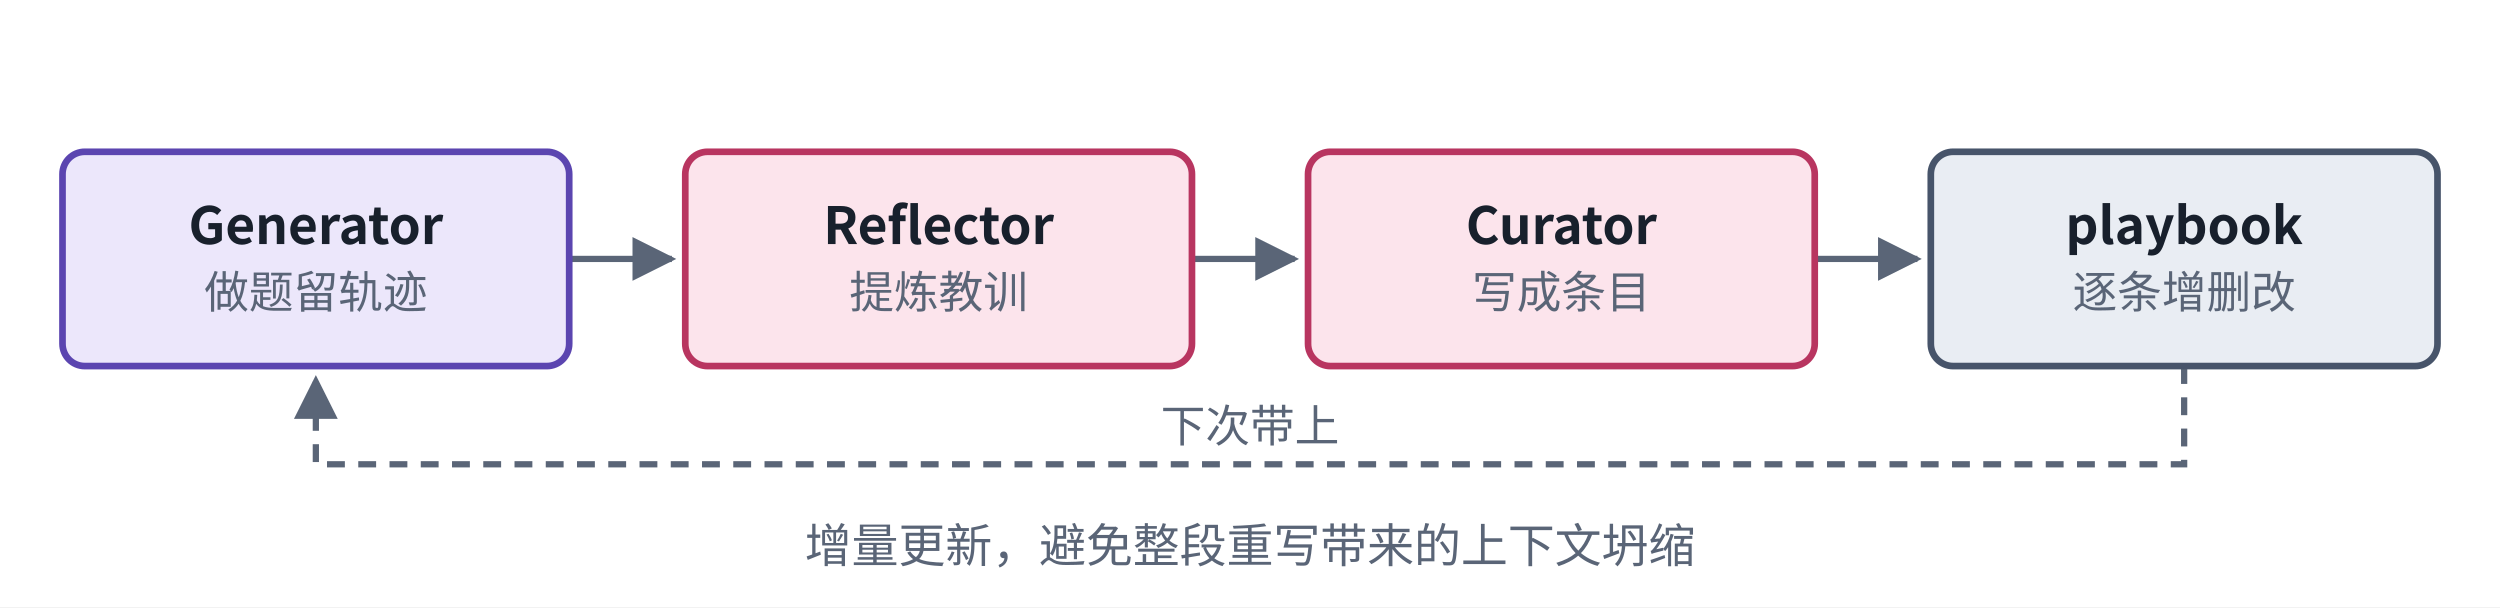
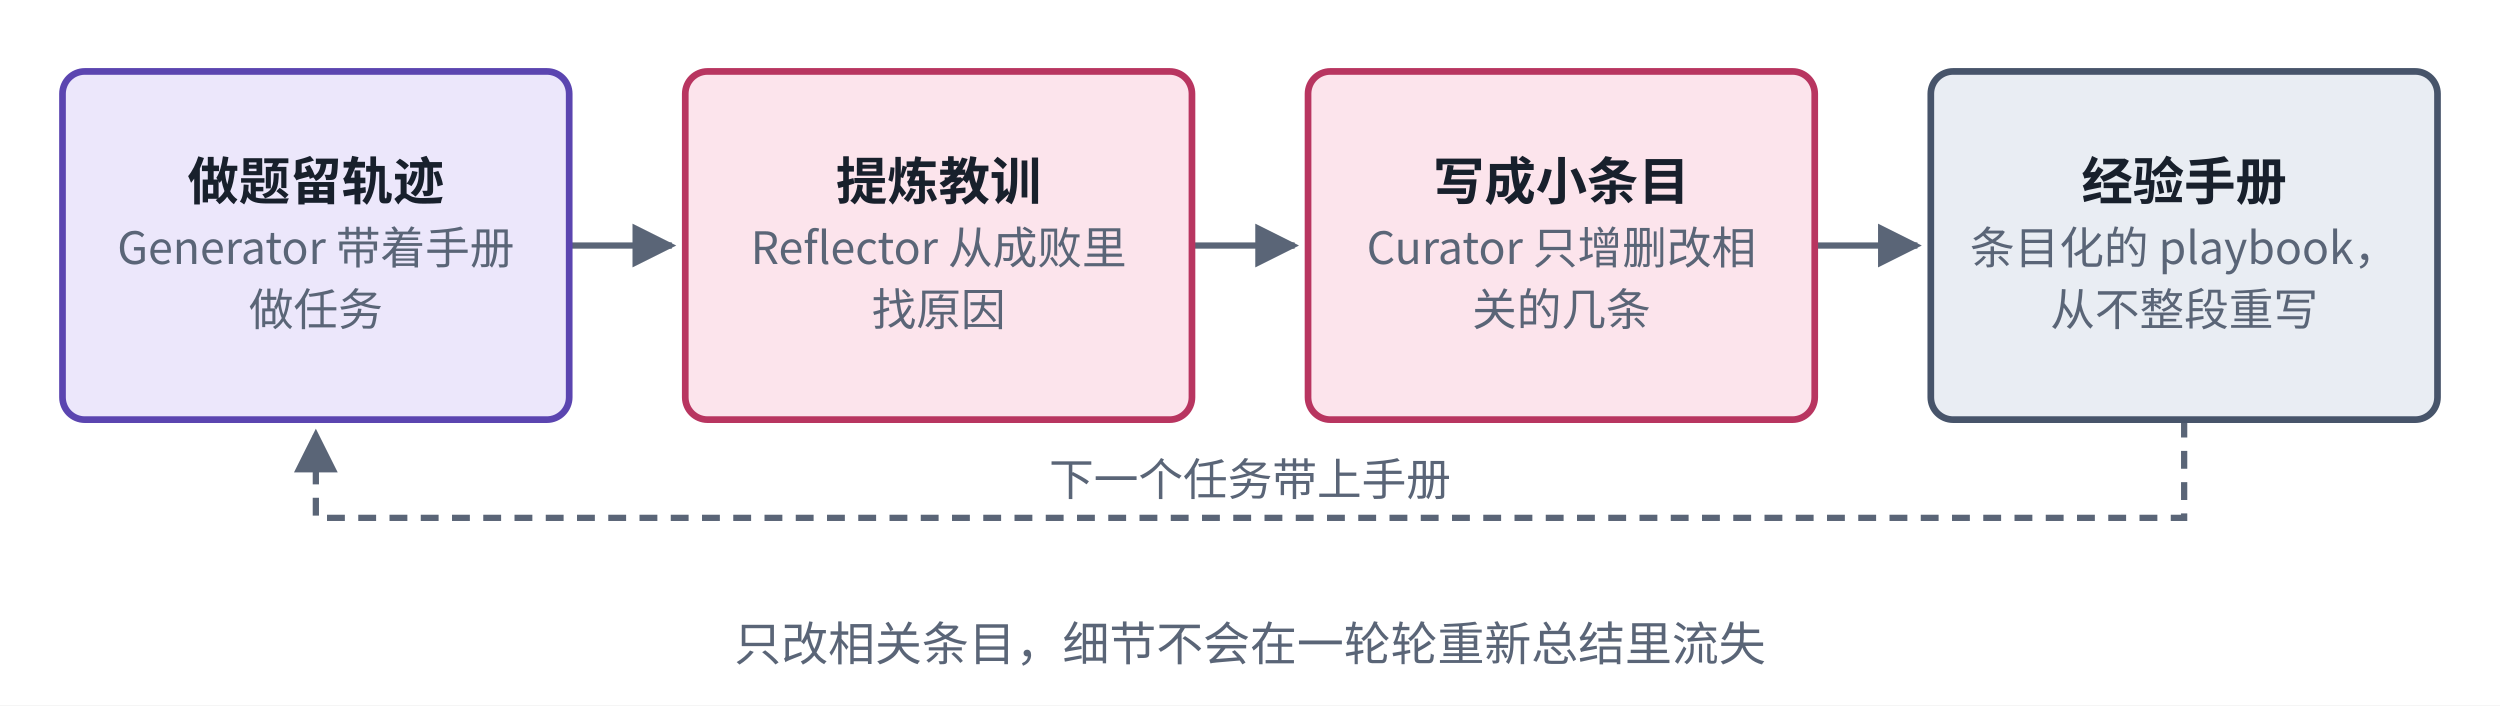
- <svg xmlns="http://www.w3.org/2000/svg" viewBox="0 0 560 136" width="560" height="136" role="img" aria-label="ACE 结构">
+ <svg xmlns="http://www.w3.org/2000/svg" viewBox="0 0 560 158" width="560" height="158" role="img" aria-label="ACE 结构">
  <defs>
    <marker id="ah-carde3" viewBox="0 0 10 10" refX="9" refY="5" markerWidth="7" markerHeight="7" orient="auto-start-reverse">
      <path d="M0,0 L10,5 L0,10 z" fill="#5A6577" />
    </marker>
  </defs>
-   <rect x="0" y="0" width="560" height="136" fill="#ffffff" />
-   <path d="M127.5,58 L150.5,58" fill="none" stroke="#5A6577" stroke-width="1.4" marker-end="url(#ah-carde3)" />
-   <path d="M267,58 L290,58" fill="none" stroke="#5A6577" stroke-width="1.4" marker-end="url(#ah-carde3)" />
-   <path d="M406.5,58 L429.5,58" fill="none" stroke="#5A6577" stroke-width="1.4" marker-end="url(#ah-carde3)" />
-   <path d="M489.25,82 L489.25,104 L70.75,104 L70.75,85" fill="none" stroke="#5A6577" stroke-width="1.4" stroke-dasharray="4 3" marker-end="url(#ah-carde3)" />
-   <rect x="14" y="34" width="113.5" height="48" rx="5" fill="#ECE7FB" stroke="#5B45B0" stroke-width="1.5" />
-   <rect x="153.5" y="34" width="113.5" height="48" rx="5" fill="#FCE4EC" stroke="#B83560" stroke-width="1.5" />
-   <rect x="293" y="34" width="113.5" height="48" rx="5" fill="#FCE4EC" stroke="#B83560" stroke-width="1.5" />
-   <rect x="432.5" y="34" width="113.5" height="48" rx="5" fill="#E9EDF3" stroke="#47546A" stroke-width="1.5" />
-   <text x="70.75" y="54.665" text-anchor="middle" font-size="11.5" font-weight="600" fill="#18202C" font-family="PingFang SC, Noto Sans CJK SC, Microsoft YaHei, sans-serif">Generator</text>
-   <text x="70.75" y="69.035" text-anchor="middle" font-size="10" font-weight="400" fill="#5A6577" font-family="PingFang SC, Noto Sans CJK SC, Microsoft YaHei, sans-serif">做题留轨迹</text>
-   <text x="210.25" y="54.665" text-anchor="middle" font-size="11.5" font-weight="600" fill="#18202C" font-family="PingFang SC, Noto Sans CJK SC, Microsoft YaHei, sans-serif">Reflector</text>
-   <text x="210.25" y="69.035" text-anchor="middle" font-size="10" font-weight="400" fill="#5A6577" font-family="PingFang SC, Noto Sans CJK SC, Microsoft YaHei, sans-serif">提炼教训</text>
-   <text x="349.75" y="54.665" text-anchor="middle" font-size="11.5" font-weight="600" fill="#18202C" font-family="PingFang SC, Noto Sans CJK SC, Microsoft YaHei, sans-serif">Curator</text>
-   <text x="349.75" y="69.035" text-anchor="middle" font-size="10" font-weight="400" fill="#5A6577" font-family="PingFang SC, Noto Sans CJK SC, Microsoft YaHei, sans-serif">写成条目</text>
-   <text x="489.25" y="54.665" text-anchor="middle" font-size="11.5" font-weight="600" fill="#18202C" font-family="PingFang SC, Noto Sans CJK SC, Microsoft YaHei, sans-serif">playbook</text>
-   <text x="489.25" y="69.035" text-anchor="middle" font-size="10" font-weight="400" fill="#5A6577" font-family="PingFang SC, Noto Sans CJK SC, Microsoft YaHei, sans-serif">逐条增删改</text>
-   <text x="280" y="99" text-anchor="middle" font-size="10" font-weight="400" fill="#5A6577" font-family="PingFang SC, Noto Sans CJK SC, Microsoft YaHei, sans-serif" style="paint-order:stroke;stroke-width:4px;stroke-linejoin:round" stroke="#ffffff">下次带上</text>
-   <text x="280" y="126" text-anchor="middle" font-size="10.5" font-weight="500" fill="#5A6577" font-family="PingFang SC, Noto Sans CJK SC, Microsoft YaHei, sans-serif">增量更新，避免整段重写带来的上下文坍缩</text>
+   <rect x="0" y="0" width="560" height="158" fill="#ffffff" />
+   <path d="M127.5,55 L150.5,55" fill="none" stroke="#5A6577" stroke-width="1.4" marker-end="url(#ah-carde3)" />
+   <path d="M267,55 L290,55" fill="none" stroke="#5A6577" stroke-width="1.4" marker-end="url(#ah-carde3)" />
+   <path d="M406.5,55 L429.5,55" fill="none" stroke="#5A6577" stroke-width="1.4" marker-end="url(#ah-carde3)" />
+   <path d="M489.25,94 L489.25,116 L70.75,116 L70.75,97" fill="none" stroke="#5A6577" stroke-width="1.4" stroke-dasharray="4 3" marker-end="url(#ah-carde3)" />
+   <rect x="14" y="16" width="113.5" height="78" rx="5" fill="#ECE7FB" stroke="#5B45B0" stroke-width="1.5" />
+   <rect x="153.5" y="16" width="113.5" height="78" rx="5" fill="#FCE4EC" stroke="#B83560" stroke-width="1.5" />
+   <rect x="293" y="16" width="113.5" height="78" rx="5" fill="#FCE4EC" stroke="#B83560" stroke-width="1.5" />
+   <rect x="432.5" y="16" width="113.5" height="78" rx="5" fill="#E9EDF3" stroke="#47546A" stroke-width="1.5" />
+   <text x="70.75" y="44.765" text-anchor="middle" font-size="11.5" font-weight="600" fill="#18202C" font-family="PingFang SC, Noto Sans CJK SC, Microsoft YaHei, sans-serif">做题留轨迹</text>
+   <text x="70.75" y="59.135" text-anchor="middle" font-size="10" font-weight="400" fill="#5A6577" font-family="PingFang SC, Noto Sans CJK SC, Microsoft YaHei, sans-serif">Generator 带着手册</text>
+   <text x="70.75" y="72.935" text-anchor="middle" font-size="10" font-weight="400" fill="#5A6577" font-family="PingFang SC, Noto Sans CJK SC, Microsoft YaHei, sans-serif">做任务</text>
+   <text x="210.25" y="44.765" text-anchor="middle" font-size="11.5" font-weight="600" fill="#18202C" font-family="PingFang SC, Noto Sans CJK SC, Microsoft YaHei, sans-serif">提炼教训</text>
+   <text x="210.25" y="59.135" text-anchor="middle" font-size="10" font-weight="400" fill="#5A6577" font-family="PingFang SC, Noto Sans CJK SC, Microsoft YaHei, sans-serif">Reflector 从成败里</text>
+   <text x="210.25" y="72.935" text-anchor="middle" font-size="10" font-weight="400" fill="#5A6577" font-family="PingFang SC, Noto Sans CJK SC, Microsoft YaHei, sans-serif">找原因</text>
+   <text x="349.75" y="44.765" text-anchor="middle" font-size="11.5" font-weight="600" fill="#18202C" font-family="PingFang SC, Noto Sans CJK SC, Microsoft YaHei, sans-serif">写成小条目</text>
+   <text x="349.75" y="59.135" text-anchor="middle" font-size="10" font-weight="400" fill="#5A6577" font-family="PingFang SC, Noto Sans CJK SC, Microsoft YaHei, sans-serif">Curator 只增删改相</text>
+   <text x="349.75" y="72.935" text-anchor="middle" font-size="10" font-weight="400" fill="#5A6577" font-family="PingFang SC, Noto Sans CJK SC, Microsoft YaHei, sans-serif">关的几条</text>
+   <text x="489.25" y="44.765" text-anchor="middle" font-size="11.5" font-weight="600" fill="#18202C" font-family="PingFang SC, Noto Sans CJK SC, Microsoft YaHei, sans-serif">经验手册</text>
+   <text x="489.25" y="59.135" text-anchor="middle" font-size="10" font-weight="400" fill="#5A6577" font-family="PingFang SC, Noto Sans CJK SC, Microsoft YaHei, sans-serif">条目化的 playbook，</text>
+   <text x="489.25" y="72.935" text-anchor="middle" font-size="10" font-weight="400" fill="#5A6577" font-family="PingFang SC, Noto Sans CJK SC, Microsoft YaHei, sans-serif">从不整段重写</text>
+   <text x="280" y="111" text-anchor="middle" font-size="10" font-weight="400" fill="#5A6577" font-family="PingFang SC, Noto Sans CJK SC, Microsoft YaHei, sans-serif" style="paint-order:stroke;stroke-width:4px;stroke-linejoin:round" stroke="#ffffff">下一个任务带上手册</text>
+   <text x="280" y="148" text-anchor="middle" font-size="10.5" font-weight="500" fill="#5A6577" font-family="PingFang SC, Noto Sans CJK SC, Microsoft YaHei, sans-serif">只改相关条目，细节不会在一轮轮重新总结里流失</text>
</svg>
